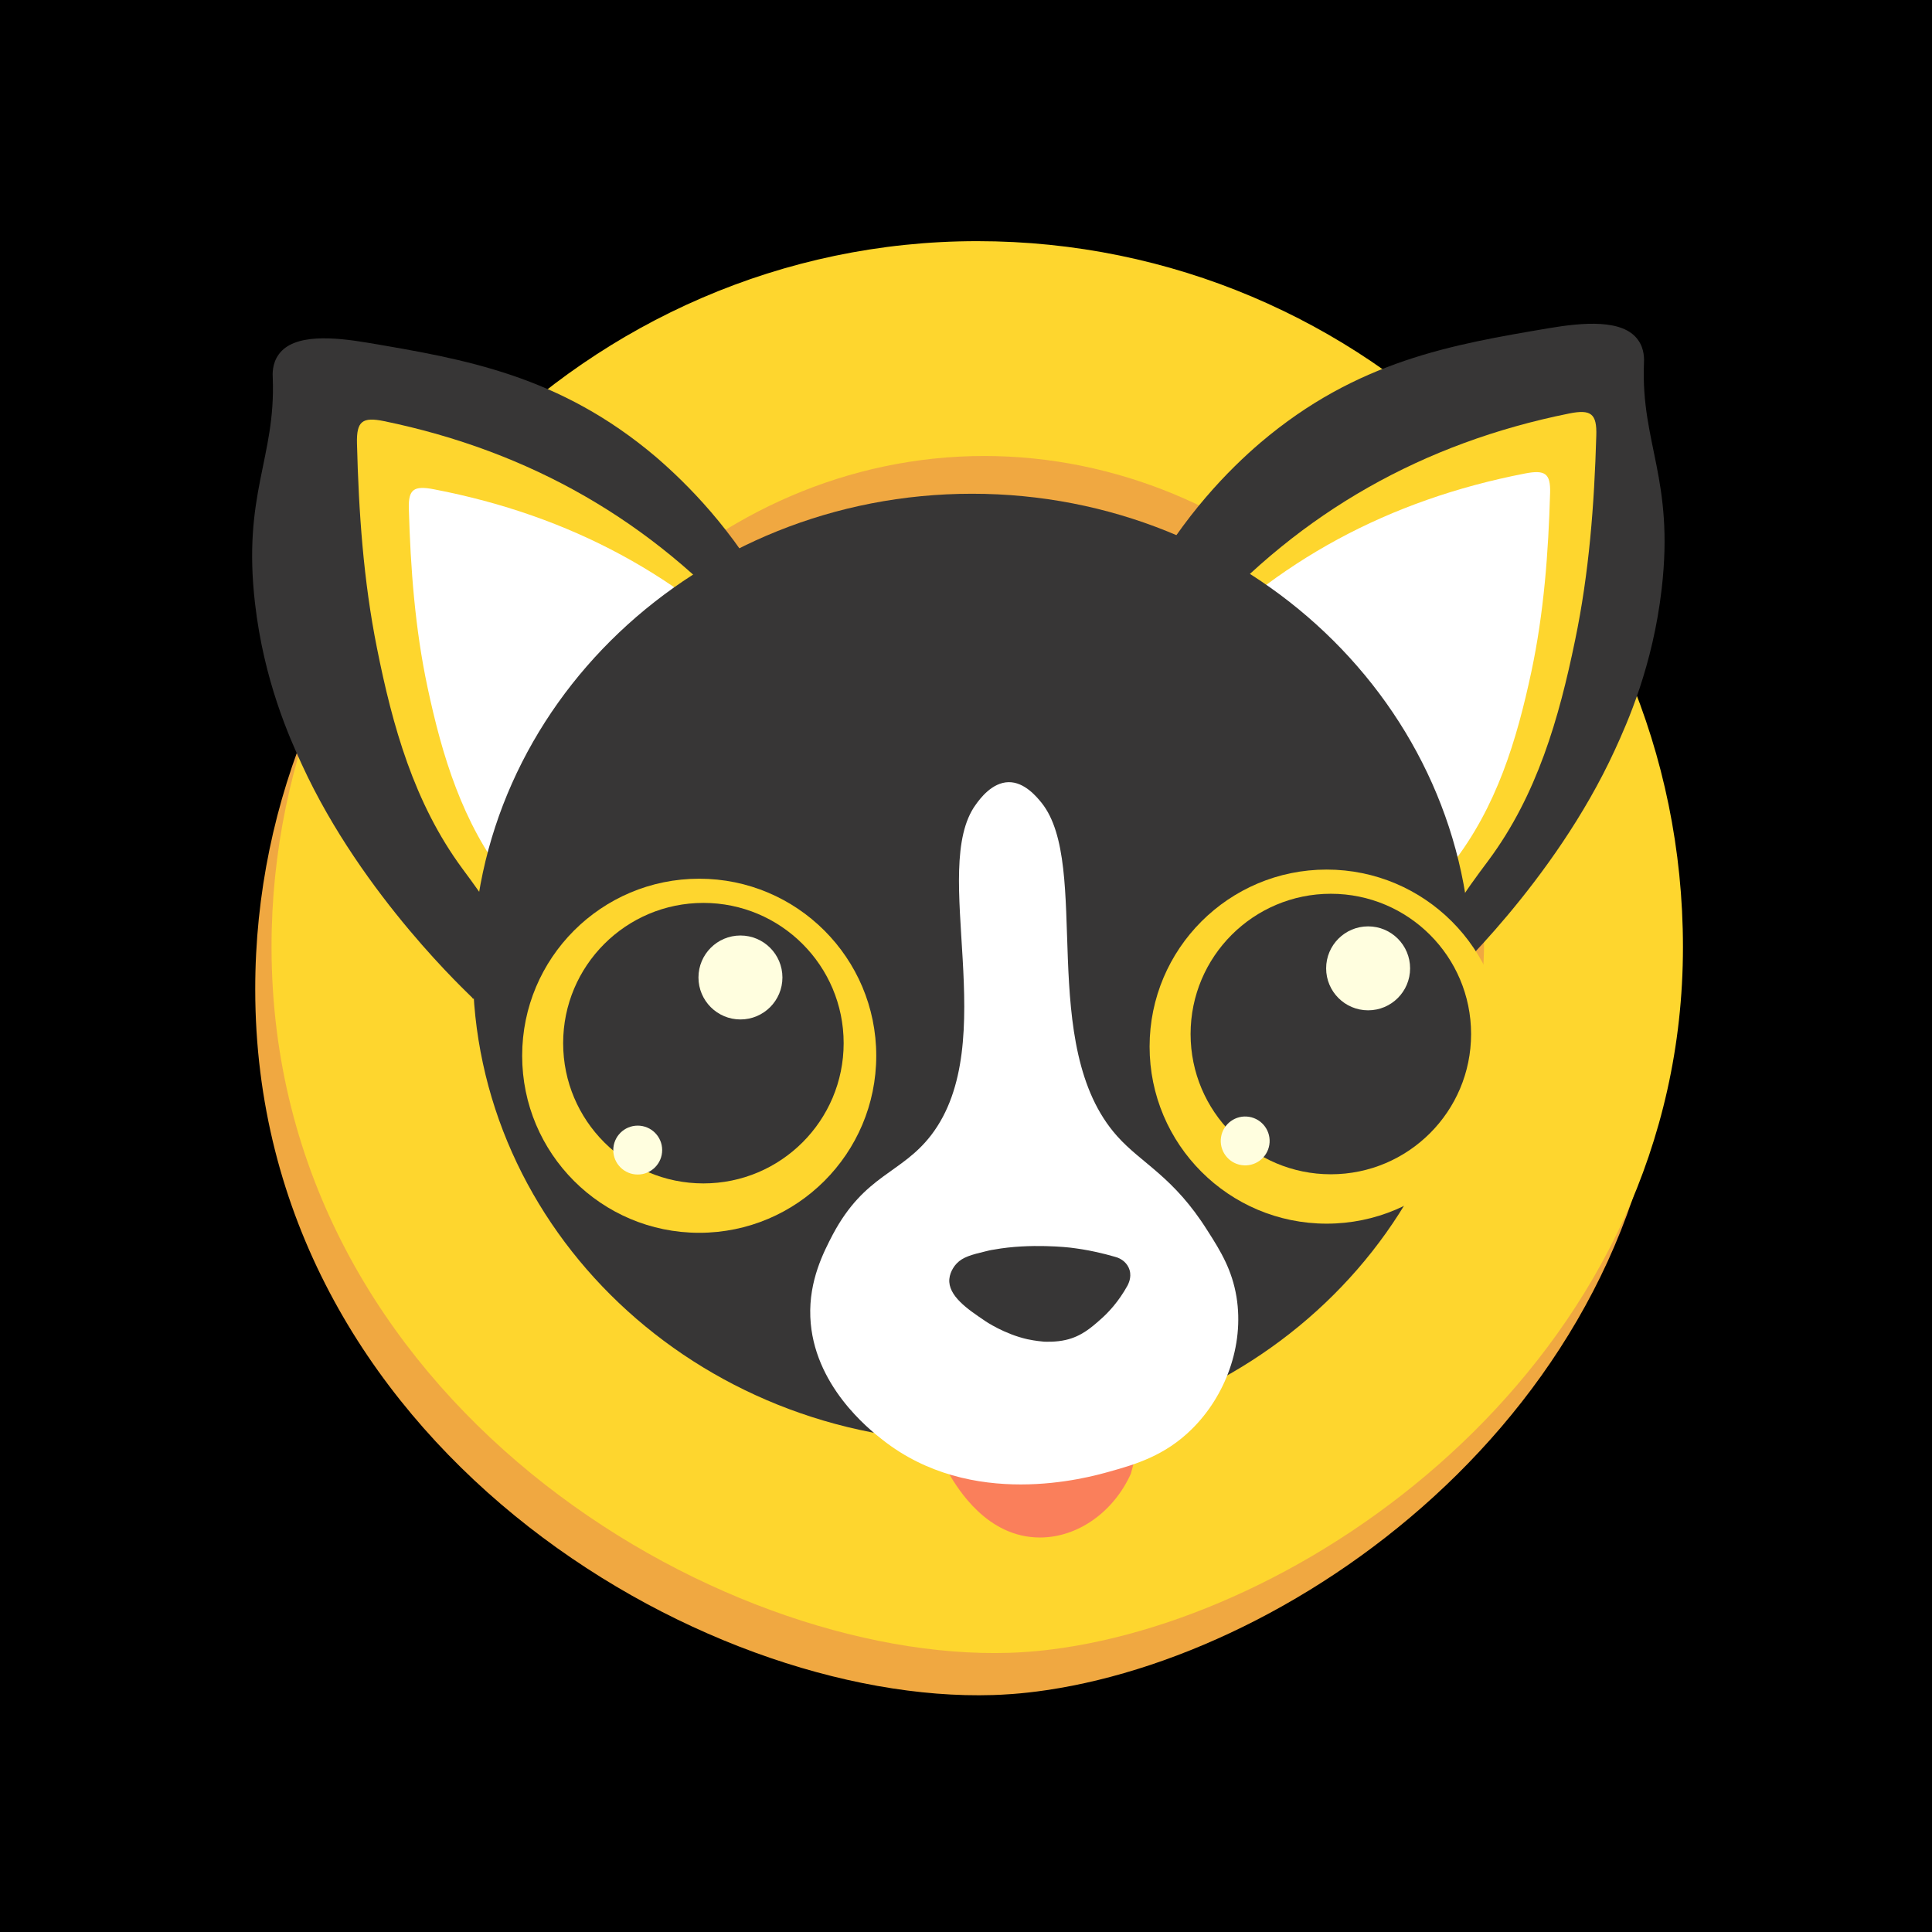
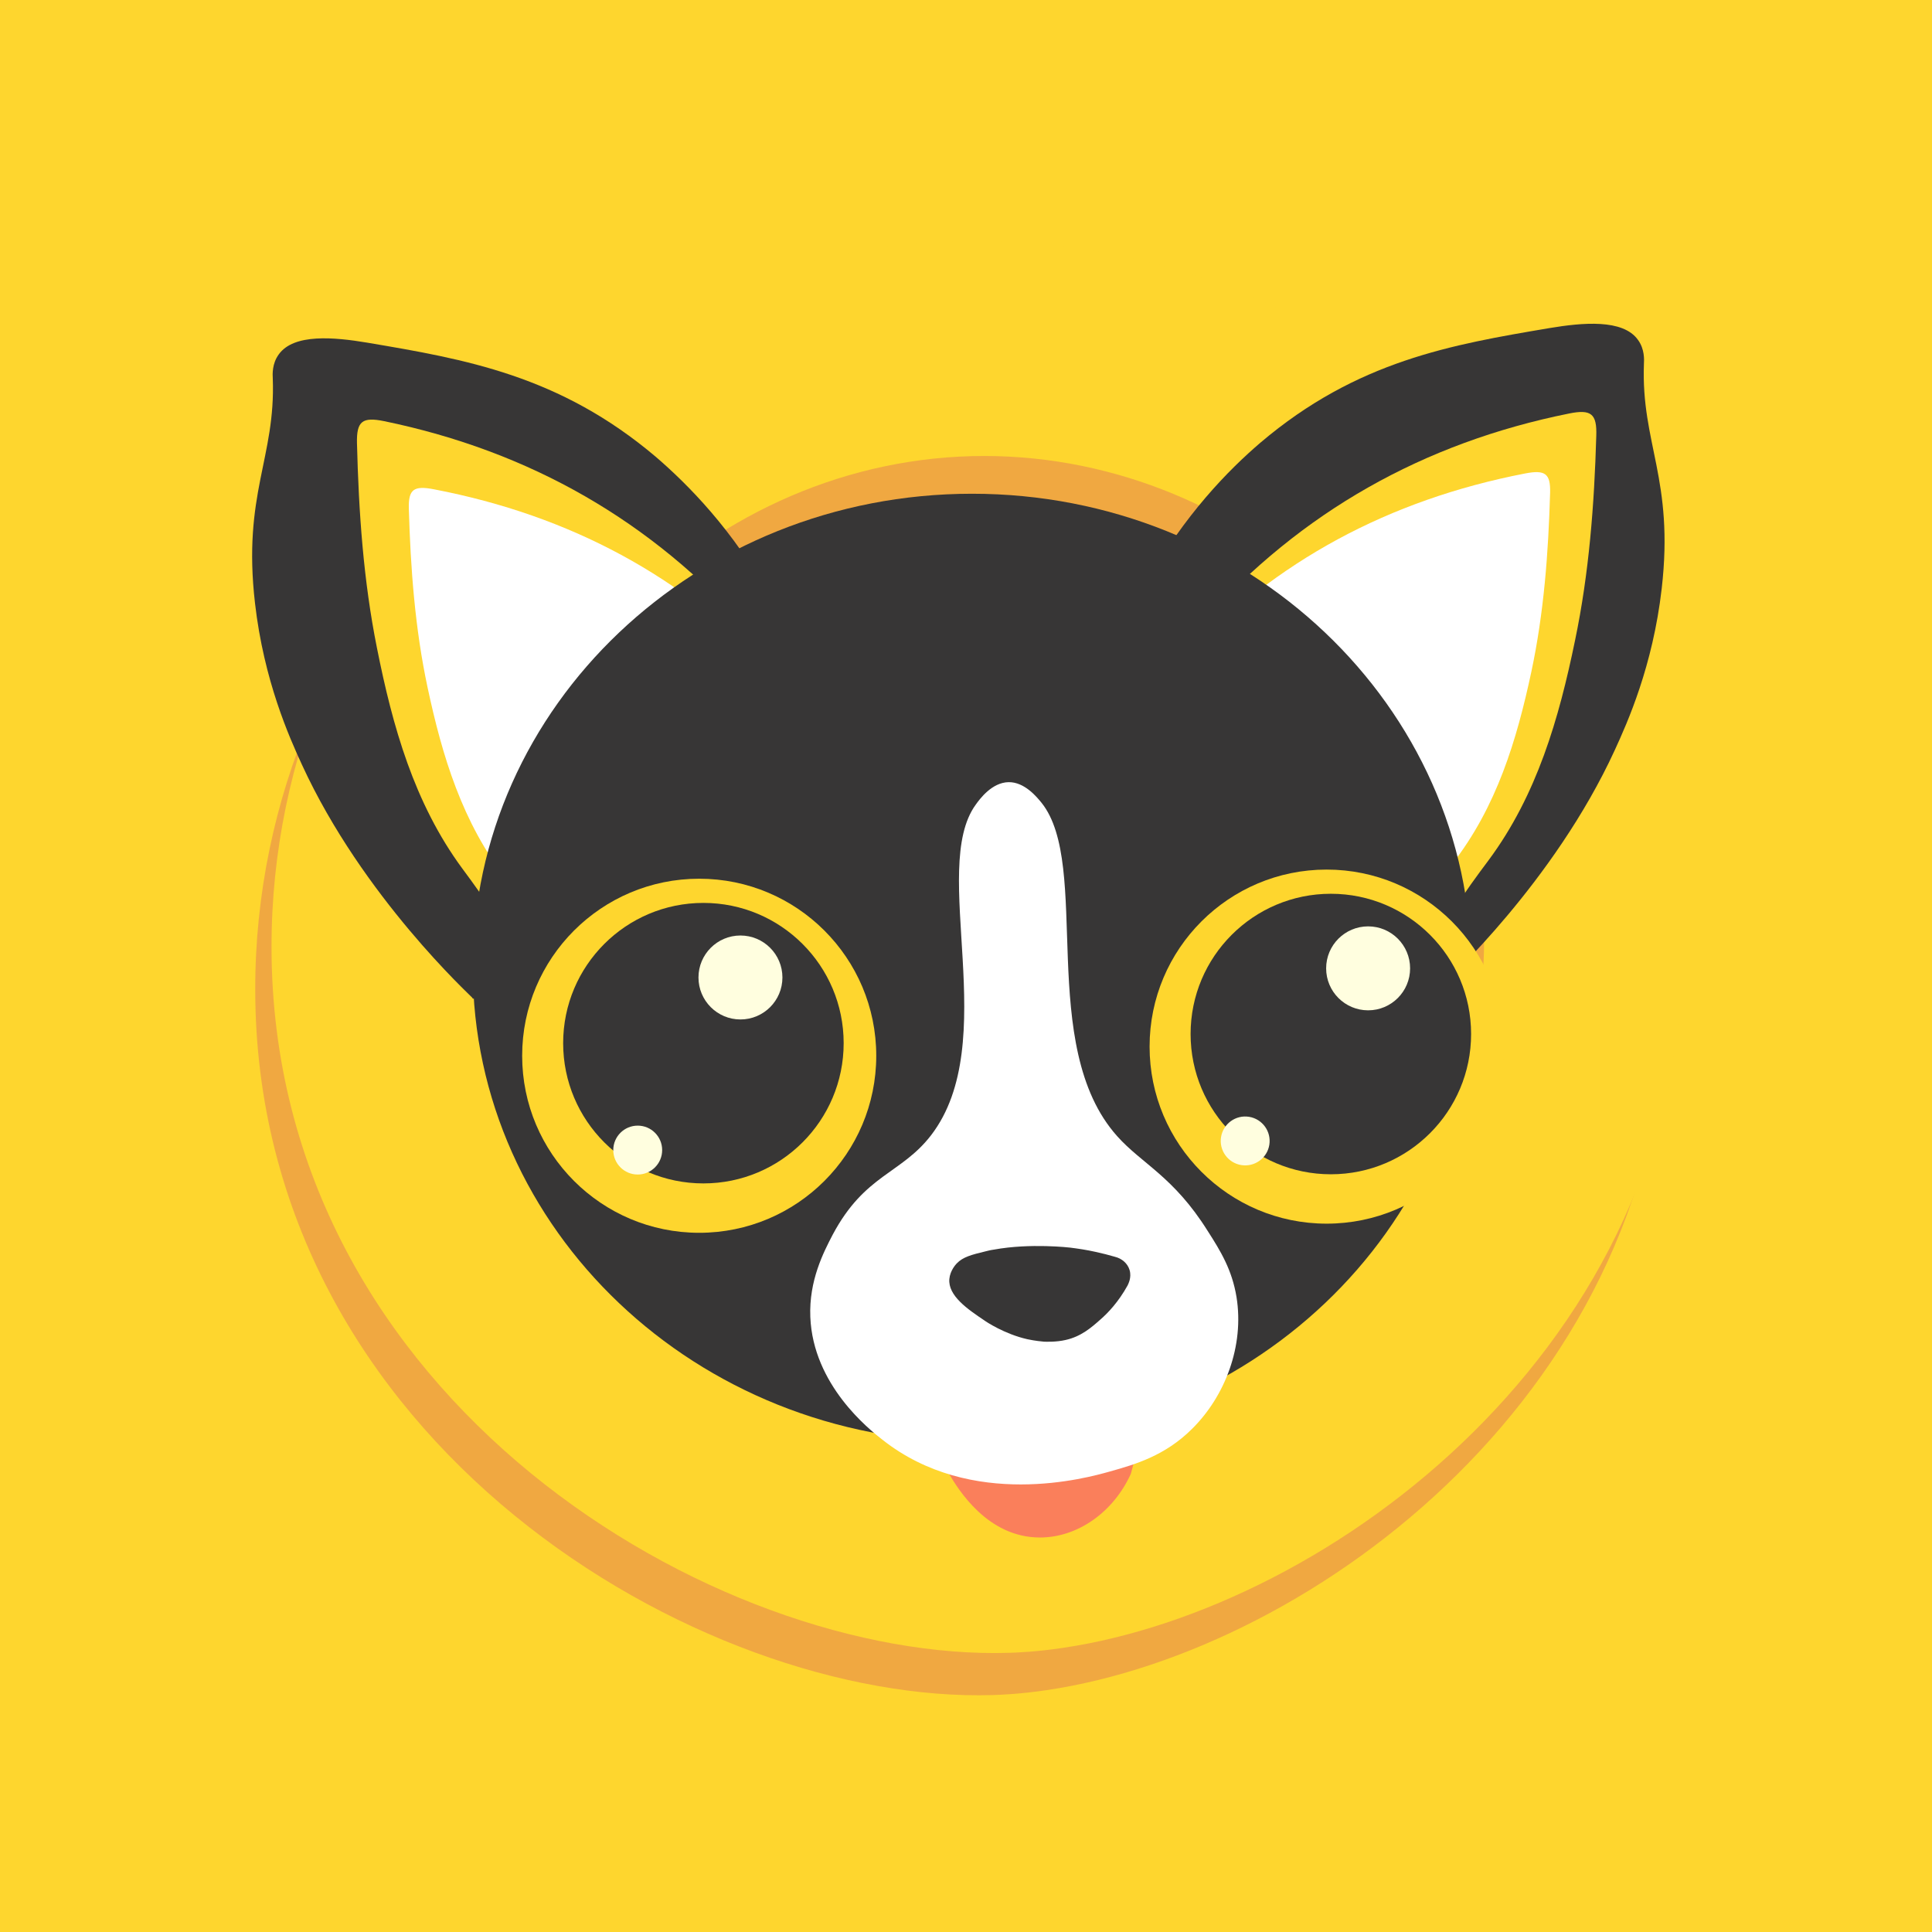
<svg xmlns="http://www.w3.org/2000/svg" width="256" height="256" viewBox="0 0 256 256" fill="none">
-   <g clip-path="url(#clip0_1239_2)">
-     <rect width="256" height="256" fill="black" />
-     <path d="M220.873 131.091C220.873 183.932 174.184 218.679 138.716 223.947C135.216 224.471 132.631 224.569 131.584 224.602C92.91 225.812 33.82 191.163 33.82 131.091C33.787 80.573 75.569 37.581 127.33 37.581C178.993 37.581 220.873 79.461 220.873 131.091Z" fill="#F0A841" />
-     <path d="M223 125.497C223 178.337 176.31 213.085 140.843 218.352C137.342 218.876 134.757 218.974 133.71 219.007C95.07 220.217 36.012 185.568 35.98 125.497C35.947 74.979 77.696 31.954 129.49 31.954C181.12 31.954 223 73.834 223 125.497Z" fill="#FED62E" />
-     <path d="M196.629 123.239C197.349 152.849 175.787 178.697 149.972 185.863C110.807 196.725 63.954 163.974 64.281 123.239C64.576 91.175 94.055 60.419 130.439 60.419C165.546 60.452 195.811 89.081 196.629 123.239Z" fill="#F0A841" />
-     <path d="M151.739 77.531C152.556 79.755 154.945 80.606 156.712 81.948C169.963 92.221 179.877 104.622 186.617 119.181C188.318 122.879 189.103 126.87 191.197 130.437C191.23 130.404 191.296 130.371 191.328 130.371C191.394 130.339 191.394 130.306 191.394 130.273C191.59 130.011 205.921 116.924 213.97 99.387C215.638 95.755 219.008 88.262 220.186 77.989C221.855 63.494 217.438 58.783 217.83 48.215C217.863 47.658 217.929 46.251 217.045 45.041C215.049 42.227 209.651 42.751 205.332 43.47C192.375 45.662 179.811 47.789 167.018 58.652C162.928 62.153 156.875 68.206 151.739 77.531Z" fill="#373636" />
-     <path d="M102.235 79.461C101.417 81.686 99.029 82.537 97.262 83.878C84.011 94.152 74.097 106.552 67.357 121.112C65.656 124.809 64.87 128.801 62.776 132.367C62.743 132.335 62.678 132.302 62.645 132.302C62.58 132.269 62.58 132.237 62.58 132.204C62.384 131.942 48.053 118.855 40.004 101.317C38.335 97.686 34.965 90.193 33.787 79.919C32.119 65.425 36.536 60.713 36.143 50.145C36.11 49.589 36.045 48.182 36.928 46.971C38.924 44.158 44.323 44.681 48.642 45.401C61.598 47.593 74.162 49.72 86.955 60.582C91.045 64.116 97.131 70.136 102.235 79.461Z" fill="#373636" />
-     <path d="M99.323 83.682C98.669 85.579 96.804 86.299 95.43 87.444C84.992 96.18 77.172 106.748 71.872 119.149C70.531 122.29 69.909 125.692 68.273 128.735C68.207 128.703 68.109 128.637 68.109 128.604C67.422 123.304 64.347 119.28 61.238 115.059C54.858 106.388 52.012 96.213 49.95 85.874C48.151 76.909 47.529 67.846 47.3 58.717C47.235 55.805 48.02 55.216 50.899 55.805C70.236 59.797 86.399 69.056 99.323 83.682Z" fill="#FED62E" />
-     <path d="M159.362 82.406C159.984 84.304 161.881 85.023 163.256 86.201C173.627 95.003 181.382 105.604 186.617 118.037C187.958 121.21 188.547 124.58 190.15 127.623C190.216 127.591 190.314 127.525 190.314 127.492C191.034 122.192 194.109 118.2 197.25 113.98C203.663 105.342 206.575 95.199 208.702 84.86C210.567 75.928 211.254 66.832 211.516 57.736C211.614 54.824 210.829 54.202 207.917 54.791C188.58 58.685 172.384 67.846 159.362 82.406Z" fill="#FED62E" />
-     <path d="M157.006 87.117C157.595 88.786 159.362 89.408 160.638 90.422C170.323 98.078 177.586 107.272 182.527 118.102C183.77 120.85 184.359 123.828 185.864 126.478C185.93 126.445 186.028 126.412 186.028 126.347C186.682 121.734 189.529 118.2 192.408 114.503C198.33 106.912 200.98 98.045 202.911 89.015C204.579 81.195 205.168 73.245 205.397 65.294C205.463 62.742 204.743 62.218 202.06 62.742C183.999 66.243 169.014 74.357 157.006 87.117Z" fill="white" />
-     <path d="M102.562 89.212C101.973 90.88 100.207 91.502 98.93 92.516C89.246 100.172 81.982 109.366 77.042 120.196C75.798 122.945 75.209 125.922 73.704 128.572C73.639 128.539 73.541 128.507 73.541 128.441C72.886 123.828 70.04 120.294 67.161 116.597C61.239 109.006 58.588 100.14 56.658 91.109C54.989 83.289 54.4 75.339 54.171 67.388C54.106 64.836 54.826 64.312 57.509 64.836C75.569 68.304 90.587 76.418 102.562 89.212Z" fill="white" />
-     <path d="M128.803 191.064C165.34 191.064 194.96 162.939 194.96 128.244C194.96 93.55 165.34 65.424 128.803 65.424C92.265 65.424 62.645 93.55 62.645 128.244C62.645 162.939 92.265 191.064 128.803 191.064Z" fill="#373636" />
-     <path d="M92.648 163.352C105.605 163.352 116.108 152.849 116.108 139.893C116.108 126.937 105.605 116.434 92.648 116.434C79.692 116.434 69.189 126.937 69.189 139.893C69.189 152.849 79.692 163.352 92.648 163.352Z" fill="#FED62E" />
-     <path d="M93.205 156.808C103.468 156.808 111.789 148.488 111.789 138.224C111.789 127.96 103.468 119.64 93.205 119.64C82.941 119.64 74.62 127.96 74.62 138.224C74.62 148.488 82.941 156.808 93.205 156.808Z" fill="#373636" />
-     <path d="M175.787 162.141C188.743 162.141 199.246 151.638 199.246 138.682C199.246 125.726 188.743 115.223 175.787 115.223C162.831 115.223 152.327 125.726 152.327 138.682C152.327 151.638 162.831 162.141 175.787 162.141Z" fill="#FED62E" />
-     <path d="M176.343 155.598C186.607 155.598 194.927 147.277 194.927 137.013C194.927 126.75 186.607 118.429 176.343 118.429C166.079 118.429 157.759 126.75 157.759 137.013C157.759 147.277 166.079 155.598 176.343 155.598Z" fill="#373636" />
-     <path d="M181.284 133.873C184.356 133.873 186.846 131.383 186.846 128.311C186.846 125.239 184.356 122.749 181.284 122.749C178.212 122.749 175.721 125.239 175.721 128.311C175.721 131.383 178.212 133.873 181.284 133.873Z" fill="#FFFEDF" />
-     <path d="M168.192 151.7C168.478 149.934 167.279 148.271 165.513 147.984C163.748 147.697 162.084 148.897 161.797 150.662C161.511 152.428 162.71 154.092 164.476 154.379C166.241 154.665 167.905 153.466 168.192 151.7Z" fill="#FFFEDF" />
-     <path d="M125.727 195.253C126.938 197.282 130.798 203.727 137.8 203.727C142.806 203.727 147.55 200.357 149.841 195.286C150.332 193.584 151.837 187.891 148.892 183.507C143.493 175.491 126.774 176.931 123.404 183.703C121.277 187.924 124.713 193.584 125.727 195.253Z" fill="#FA7F5B" />
-     <path d="M163.844 171.859C164.891 178.337 162.339 185.012 157.922 189.364C154.356 192.897 150.43 194.042 147.027 194.991C144.017 195.842 128.737 200.095 116.926 190.771C115.159 189.396 107.732 183.507 107.372 174.509C107.176 169.667 109.139 165.904 110.349 163.581C114.603 155.598 119.412 155.565 123.371 150.428C132.827 138.126 123.11 115.092 129.293 106.618C129.85 105.833 131.453 103.673 133.645 103.641C135.772 103.608 137.408 105.636 137.997 106.356C144.671 114.634 137.309 138.584 148.041 150.559C151.313 154.224 155.501 155.892 160.016 163.091C161.783 165.839 163.255 168.293 163.844 171.859Z" fill="white" />
-     <path d="M136.132 177.454C133.089 176.767 130.602 175.098 130.439 174.968C128.246 173.495 125.596 171.696 125.793 169.471C125.891 168.391 126.61 167.573 126.774 167.409C127.592 166.559 128.704 166.264 130.602 165.806C130.864 165.741 131.224 165.643 131.715 165.577C136.524 164.694 141.792 165.315 141.792 165.315C142.839 165.446 143.951 165.61 145.129 165.872C146.045 166.068 146.929 166.297 147.714 166.526C148.663 166.755 149.415 167.409 149.677 168.293C149.972 169.307 149.481 170.158 149.415 170.321C148.205 172.514 146.798 173.986 145.816 174.837C144.639 175.884 143.264 177.094 141.203 177.552C139.927 177.847 138.651 177.781 138.357 177.781C138.029 177.749 137.211 177.683 136.132 177.454Z" fill="#373636" />
-     <path d="M98.112 135.083C101.184 135.083 103.675 132.593 103.675 129.521C103.675 126.449 101.184 123.959 98.112 123.959C95.041 123.959 92.55 126.449 92.55 129.521C92.55 132.593 95.041 135.083 98.112 135.083Z" fill="#FFFEDF" />
-     <path d="M84.501 155.631C86.29 155.631 87.741 154.18 87.741 152.391C87.741 150.603 86.29 149.152 84.501 149.152C82.713 149.152 81.262 150.603 81.262 152.391C81.262 154.18 82.713 155.631 84.501 155.631Z" fill="#FFFEDF" />
+   <g clip-path="url(#clip0_2625_70)">
+     <mask id="mask0_2625_70" style="mask-type:luminance" maskUnits="userSpaceOnUse" x="0" y="0" width="256" height="256">
+       <path d="M256 0H0V256H256V0Z" fill="white" />
+     </mask>
+     <g mask="url(#mask0_2625_70)">
+       <path d="M256 0H0V256H256V0Z" fill="#FED62E" />
+       <path d="M220.873 131.091C220.873 183.932 174.184 218.679 138.716 223.947C135.216 224.471 132.631 224.569 131.584 224.602C92.91 225.812 33.82 191.163 33.82 131.091C33.788 80.573 75.569 37.581 127.33 37.581C178.993 37.581 220.873 79.461 220.873 131.091Z" fill="#F0A841" />
+       <path d="M222.999 125.497C222.999 178.337 176.309 213.085 140.842 218.352C137.341 218.876 134.756 218.974 133.709 219.007C95.069 220.217 36.011 185.568 35.978 125.497C35.946 74.979 77.695 31.954 129.489 31.954C181.119 31.954 222.999 73.834 222.999 125.497Z" fill="#FED62E" />
+       <path d="M196.629 123.239C197.349 152.849 175.787 178.697 149.972 185.863C110.807 196.725 63.954 163.974 64.281 123.239C64.575 91.175 94.055 60.419 130.439 60.419C165.546 60.452 195.811 89.081 196.629 123.239Z" fill="#F0A841" />
+       <path d="M151.738 77.531C152.555 79.755 154.944 80.606 156.711 81.948C169.962 92.221 179.876 104.622 186.616 119.181C188.317 122.879 189.102 126.87 191.196 130.437C191.229 130.404 191.295 130.371 191.327 130.371C191.393 130.339 191.393 130.306 191.393 130.273C191.589 130.011 205.92 116.924 213.969 99.387C215.637 95.755 219.007 88.262 220.185 77.989C221.854 63.494 217.437 58.783 217.829 48.215C217.862 47.658 217.928 46.251 217.044 45.041C215.048 42.227 209.65 42.751 205.331 43.47C192.374 45.662 179.81 47.789 167.017 58.652C162.927 62.153 156.874 68.206 151.738 77.531Z" fill="#373636" />
+       <path d="M102.236 79.461C101.418 81.686 99.03 82.537 97.263 83.878C84.012 94.152 74.098 106.552 67.358 121.112C65.656 124.809 64.871 128.801 62.777 132.367C62.745 132.335 62.679 132.302 62.646 132.302C62.581 132.269 62.581 132.237 62.581 132.204C62.385 131.942 48.054 118.855 40.005 101.317C38.336 97.686 34.966 90.193 33.788 79.919C32.12 65.425 36.537 60.713 36.144 50.145C36.111 49.589 36.046 48.182 36.929 46.971C38.925 44.158 44.324 44.681 48.643 45.401C61.599 47.593 74.163 49.72 86.956 60.582C91.046 64.116 97.132 70.136 102.236 79.461Z" fill="#373636" />
+       <path d="M99.323 83.682C98.669 85.579 96.804 86.299 95.43 87.444C84.993 96.18 77.173 106.748 71.872 119.149C70.531 122.29 69.909 125.692 68.273 128.735C68.208 128.703 68.11 128.637 68.11 128.604C67.423 123.304 64.347 119.28 61.239 115.059C54.859 106.388 52.012 96.213 49.951 85.874C48.151 76.909 47.53 67.846 47.301 58.717C47.235 55.805 48.02 55.216 50.9 55.805C70.237 59.797 86.4 69.056 99.323 83.682Z" fill="#FED62E" />
+       <path d="M159.361 82.406C159.983 84.304 161.88 85.023 163.255 86.201C173.626 95.003 181.381 105.604 186.616 118.037C187.957 121.21 188.546 124.58 190.149 127.623C190.215 127.591 190.313 127.525 190.313 127.492C191.033 122.192 194.108 118.2 197.249 113.98C203.662 105.342 206.574 95.199 208.701 84.86C210.566 75.928 211.253 66.832 211.515 57.736C211.613 54.824 210.828 54.202 207.916 54.791C188.579 58.685 172.383 67.846 159.361 82.406Z" fill="#FED62E" />
+       <path d="M157.006 87.117C157.595 88.786 159.362 89.408 160.638 90.422C170.323 98.078 177.586 107.272 182.527 118.102C183.77 120.85 184.359 123.828 185.864 126.478C185.93 126.445 186.028 126.412 186.028 126.347C186.682 121.734 189.529 118.2 192.408 114.503C198.33 106.912 200.98 98.045 202.911 89.015C204.579 81.195 205.168 73.245 205.397 65.294C205.463 62.742 204.743 62.218 202.06 62.742C183.999 66.243 169.014 74.357 157.006 87.117Z" fill="white" />
+       <path d="M102.563 89.212C101.974 90.88 100.208 91.502 98.931 92.516C89.247 100.172 81.983 109.366 77.043 120.196C75.799 122.945 75.21 125.922 73.705 128.572C73.64 128.539 73.542 128.507 73.542 128.441C72.887 123.828 70.041 120.294 67.161 116.597C61.239 109.006 58.589 100.14 56.659 91.109C54.99 83.289 54.401 75.339 54.172 67.388C54.107 64.836 54.826 64.312 57.509 64.836C75.57 68.304 90.588 76.418 102.563 89.212Z" fill="white" />
+       <path d="M128.802 191.064C165.339 191.064 194.959 162.939 194.959 128.244C194.959 93.55 165.339 65.424 128.802 65.424C92.264 65.424 62.645 93.55 62.645 128.244C62.645 162.939 92.264 191.064 128.802 191.064Z" fill="#373636" />
+       <path d="M92.649 163.352C105.605 163.352 116.108 152.849 116.108 139.893C116.108 126.937 105.605 116.434 92.649 116.434C79.693 116.434 69.189 126.937 69.189 139.893C69.189 152.849 79.693 163.352 92.649 163.352Z" fill="#FED62E" />
+       <path d="M93.205 156.808C103.469 156.808 111.79 148.488 111.79 138.224C111.79 127.96 103.469 119.64 93.205 119.64C82.942 119.64 74.621 127.96 74.621 138.224C74.621 148.488 82.942 156.808 93.205 156.808Z" fill="#373636" />
+       <path d="M175.786 162.141C188.742 162.141 199.245 151.638 199.245 138.682C199.245 125.726 188.742 115.223 175.786 115.223C162.83 115.223 152.326 125.726 152.326 138.682C152.326 151.638 162.83 162.141 175.786 162.141Z" fill="#FED62E" />
+       <path d="M176.344 155.598C186.608 155.598 194.928 147.277 194.928 137.013C194.928 126.75 186.608 118.429 176.344 118.429C166.08 118.429 157.76 126.75 157.76 137.013C157.76 147.277 166.08 155.598 176.344 155.598Z" fill="#373636" />
+       <path d="M181.284 133.873C184.356 133.873 186.846 131.383 186.846 128.311C186.846 125.239 184.356 122.749 181.284 122.749C178.212 122.749 175.721 125.239 175.721 128.311C175.721 131.383 178.212 133.873 181.284 133.873Z" fill="#FFFEDF" />
+       <path d="M168.191 151.7C168.477 149.934 167.278 148.271 165.512 147.984C163.747 147.697 162.083 148.897 161.796 150.662C161.51 152.428 162.709 154.092 164.475 154.379C166.24 154.665 167.904 153.466 168.191 151.7Z" fill="#FFFEDF" />
+       <path d="M125.728 195.253C126.939 197.282 130.799 203.727 137.801 203.727C142.807 203.727 147.551 200.357 149.842 195.286C150.333 193.584 151.838 187.891 148.893 183.507C143.494 175.491 126.775 176.931 123.405 183.703C121.278 187.924 124.714 193.584 125.728 195.253Z" fill="#FA7F5B" />
+       <path d="M163.843 171.859C164.89 178.337 162.338 185.012 157.921 189.364C154.355 192.897 150.429 194.042 147.026 194.991C144.016 195.842 128.736 200.095 116.925 190.771C115.158 189.396 107.731 183.507 107.371 174.509C107.175 169.667 109.138 165.904 110.348 163.581C114.602 155.598 119.411 155.565 123.37 150.428C132.826 138.126 123.109 115.092 129.292 106.618C129.849 105.833 131.452 103.673 133.644 103.641C135.771 103.608 137.407 105.636 137.996 106.356C144.67 114.634 137.308 138.584 148.04 150.559C151.312 154.224 155.5 155.892 160.015 163.091C161.782 165.839 163.254 168.293 163.843 171.859Z" fill="white" />
+       <path d="M136.133 177.454C133.09 176.767 130.603 175.098 130.44 174.968C128.247 173.495 125.597 171.696 125.794 169.471C125.892 168.391 126.611 167.573 126.775 167.409C127.593 166.559 128.705 166.264 130.603 165.806C130.865 165.741 131.225 165.643 131.716 165.577C136.525 164.694 141.793 165.315 141.793 165.315C142.84 165.446 143.952 165.61 145.13 165.872C146.046 166.068 146.93 166.297 147.715 166.526C148.664 166.755 149.416 167.409 149.678 168.293C149.973 169.307 149.482 170.158 149.416 170.321C148.206 172.514 146.799 173.986 145.817 174.837C144.64 175.884 143.265 177.094 141.204 177.552C139.928 177.847 138.652 177.781 138.358 177.781C138.03 177.749 137.212 177.683 136.133 177.454Z" fill="#373636" />
+       <path d="M98.113 135.083C101.184 135.083 103.675 132.593 103.675 129.521C103.675 126.449 101.184 123.959 98.113 123.959C95.041 123.959 92.551 126.449 92.551 129.521C92.551 132.593 95.041 135.083 98.113 135.083Z" fill="#FFFEDF" />
+       <path d="M84.501 155.631C86.29 155.631 87.74 154.18 87.74 152.391C87.74 150.603 86.29 149.152 84.501 149.152C82.712 149.152 81.262 150.603 81.262 152.391C81.262 154.18 82.712 155.631 84.501 155.631Z" fill="#FFFEDF" />
+     </g>
  </g>
  <defs>
-     <clipPath id="clip0_1239_2">
+     <clipPath id="clip0_2625_70">
      <rect width="256" height="256" fill="white" />
    </clipPath>
  </defs>
</svg>
